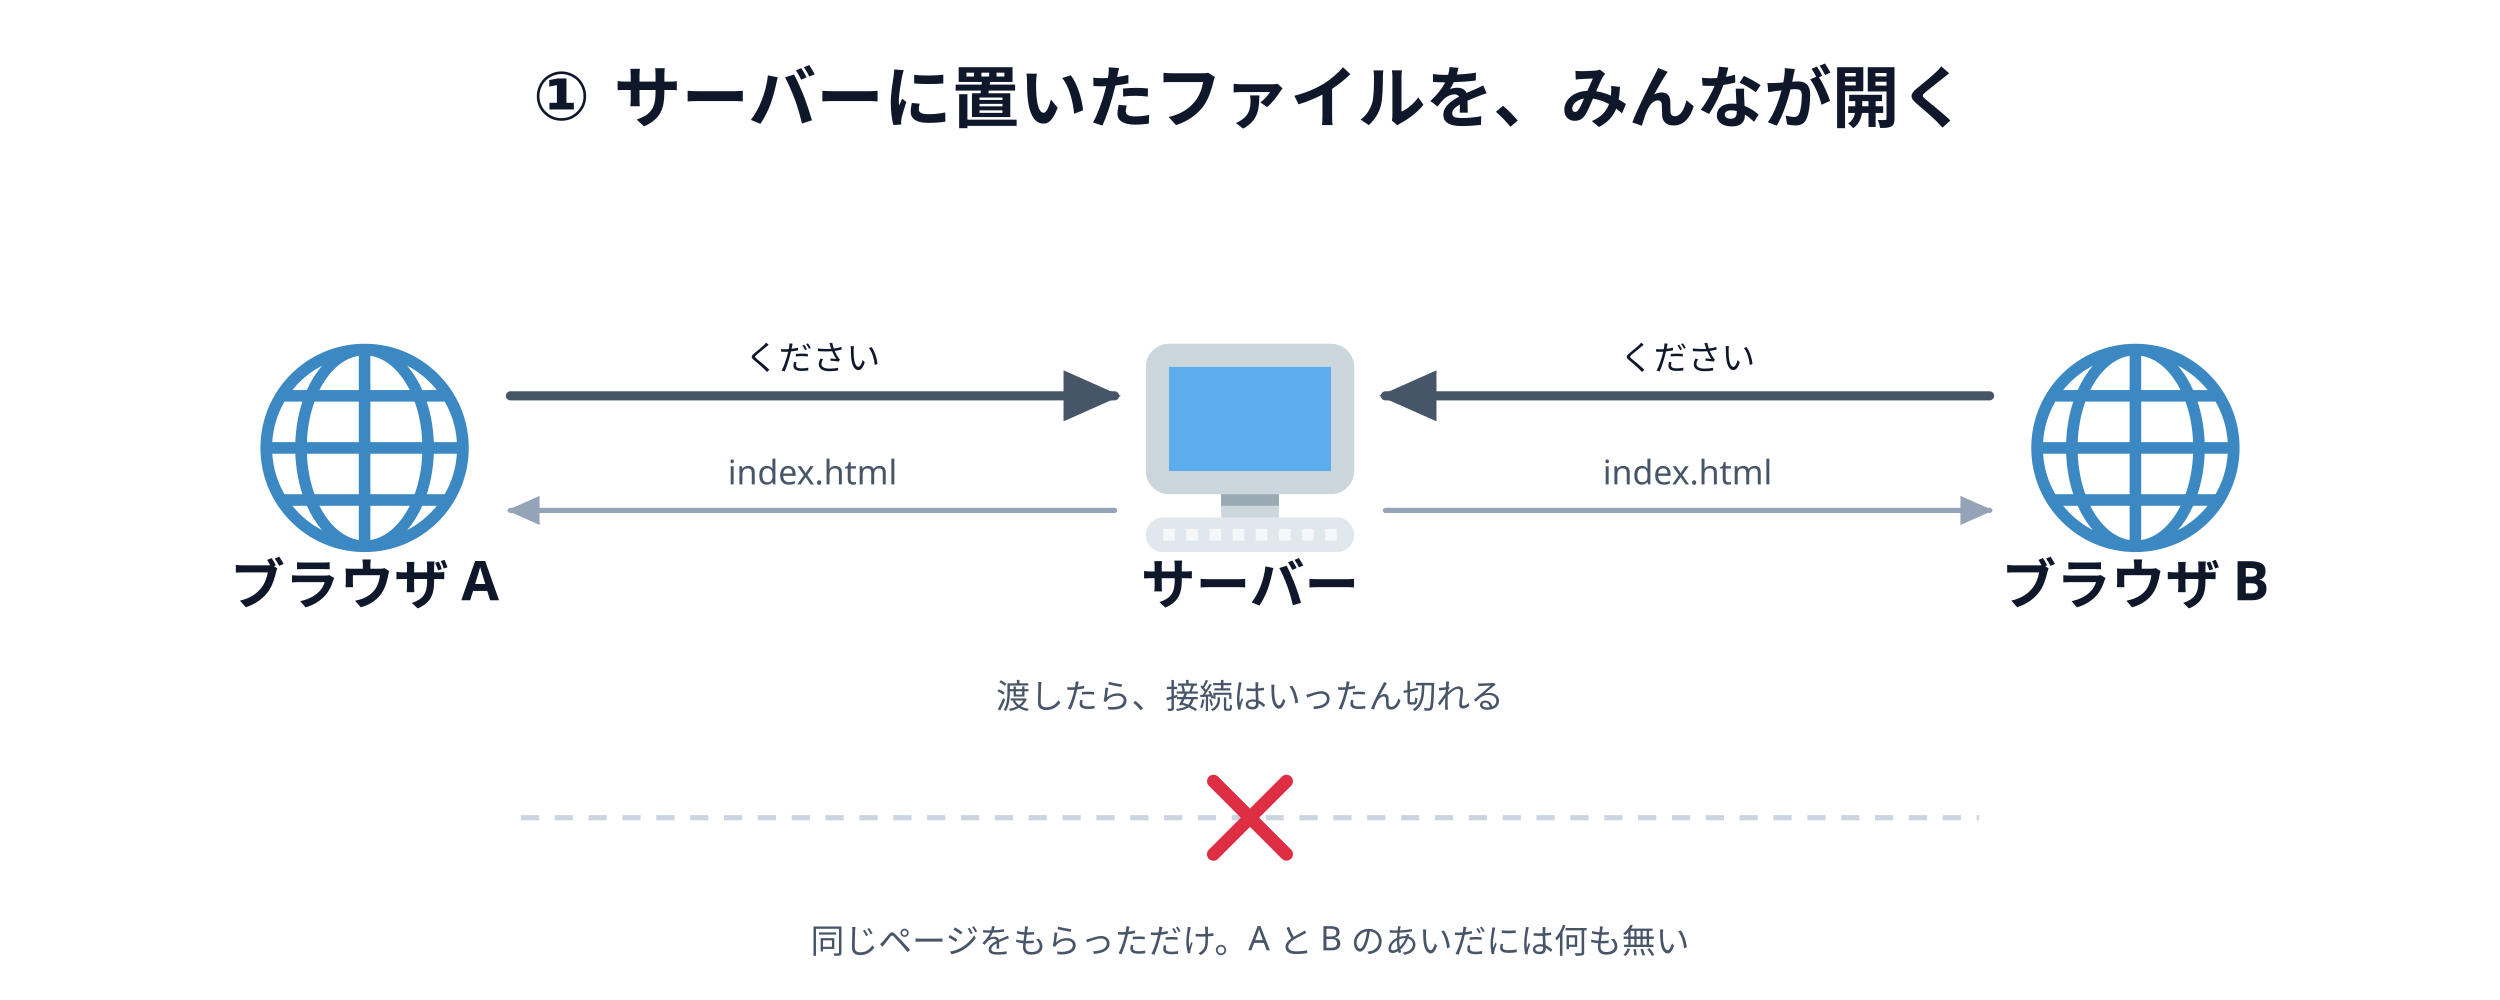
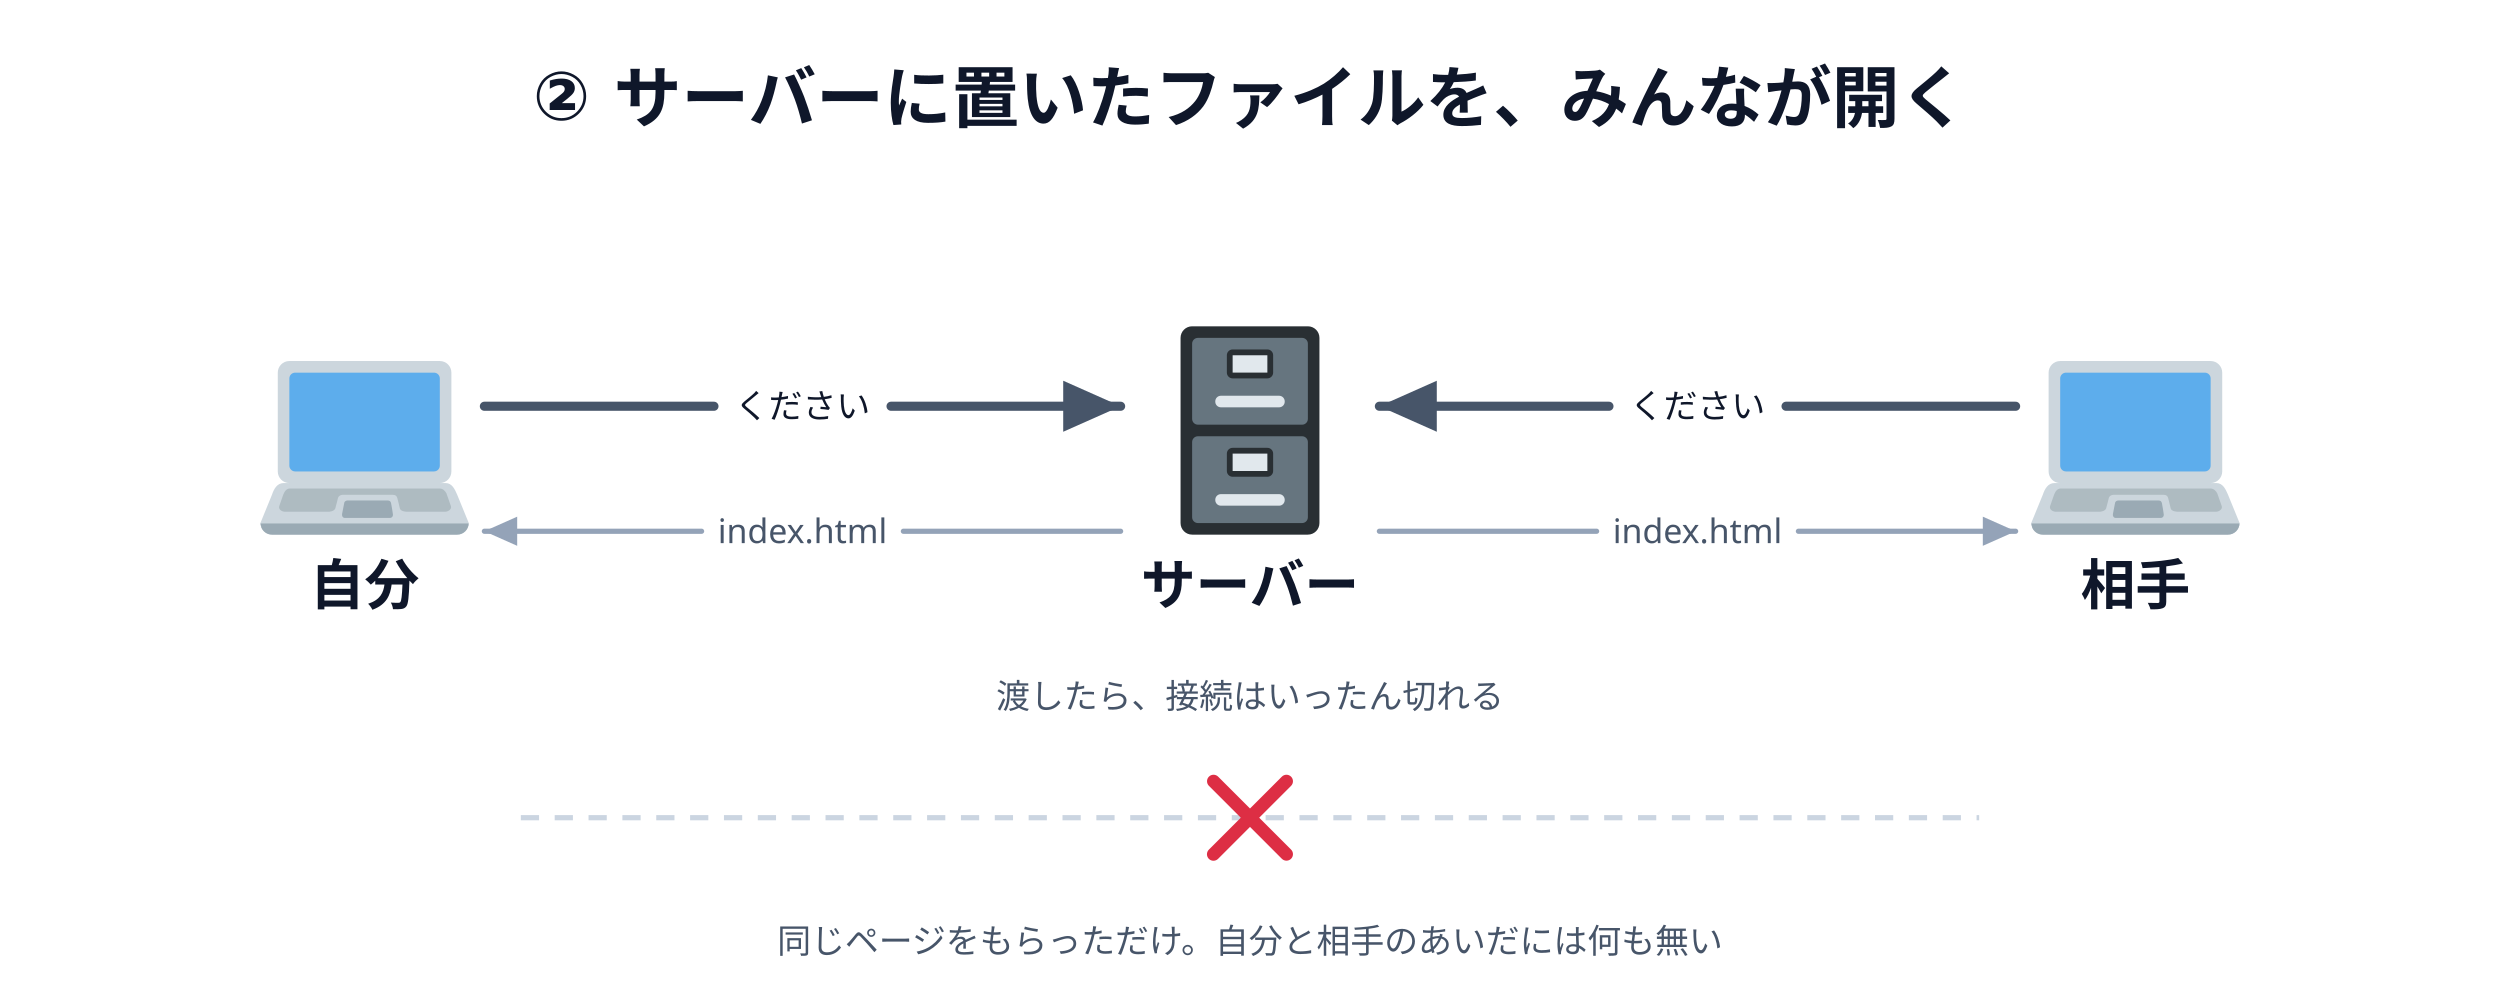
<svg xmlns="http://www.w3.org/2000/svg" width="960" height="384" viewBox="0 0 960 384" font-family="'Hiragino Sans','Noto Sans JP','Yu Gothic','Segoe UI',sans-serif">
  <defs>
-     <marker id="aR" viewBox="0 0 10 10" refX="8" refY="5" markerWidth="7" markerHeight="7" orient="auto-start-reverse">
+     <marker id="aR" viewBox="0 0 10 10" refX="9" refY="5" markerWidth="7" markerHeight="7" orient="auto-start-reverse">
      <path d="M0 1 L9 5 L0 9 z" fill="#475569" />
    </marker>
-     <marker id="aRsub" viewBox="0 0 10 10" refX="8" refY="5" markerWidth="7" markerHeight="7" orient="auto-start-reverse">
+     <marker id="aRsub" viewBox="0 0 10 10" refX="9" refY="5" markerWidth="7" markerHeight="7" orient="auto-start-reverse">
      <path d="M0 1 L9 5 L0 9 z" fill="#94a3b8" />
    </marker>
  </defs>
  <rect x="0" y="0" width="960" height="384" fill="#ffffff" />
-   <text x="480" y="46" text-anchor="middle" font-size="26" fill="#0f172a" font-weight="700">① サーバーに置いたファイルを、みんなが開く</text>
-   <svg x="100" y="132" width="80" height="80" viewBox="0 0 36 36">
-     <path fill="#3B88C3" d="M18 0C8.059 0 0 8.059 0 18s8.059 18 18 18 18-8.059 18-18S27.941 0 18 0zM2.05 19h3.983c.092 2.506.522 4.871 1.229 7H4.158c-1.207-2.083-1.95-4.459-2.108-7zM19 8V2.081c2.747.436 5.162 2.655 6.799 5.919H19zm7.651 2c.754 2.083 1.219 4.46 1.317 7H19v-7h7.651zM17 2.081V8h-6.799C11.837 4.736 14.253 2.517 17 2.081zM17 10v7H8.032c.098-2.54.563-4.917 1.317-7H17zM6.034 17H2.05c.158-2.54.901-4.917 2.107-7h3.104c-.705 2.129-1.135 4.495-1.227 7zm1.998 2H17v7H9.349c-.754-2.083-1.219-4.459-1.317-7zM17 28v5.919c-2.747-.437-5.163-2.655-6.799-5.919H17zm2 5.919V28h6.8c-1.637 3.264-4.053 5.482-6.8 5.919zM19 26v-7h8.969c-.099 2.541-.563 4.917-1.317 7H19zm10.967-7h3.982c-.157 2.541-.9 4.917-2.107 7h-3.104c.706-2.129 1.136-4.494 1.229-7zm0-2c-.093-2.505-.523-4.871-1.229-7h3.104c1.207 2.083 1.95 4.46 2.107 7h-3.982zm.512-9h-2.503c-.717-1.604-1.606-3.015-2.619-4.199C27.346 4.833 29.089 6.267 30.479 8zM10.643 3.801C9.629 4.985 8.74 6.396 8.023 8H5.521c1.39-1.733 3.133-3.166 5.122-4.199zM5.521 28h2.503c.716 1.604 1.605 3.015 2.619 4.198C8.654 31.166 6.911 29.733 5.521 28zm19.836 4.198c1.014-1.184 1.902-2.594 2.619-4.198h2.503c-1.39 1.733-3.133 3.166-5.122 4.198z" />
+   <text x="480" y="46" text-anchor="middle" font-size="26" fill="#0f172a" font-weight="700">② サーバーに置いたファイルを、みんなが開く</text>
+   <svg x="100.0" y="125.3" width="80.0" height="80.0" viewBox="0 0 36 36">
+     <path fill="#CCD6DD" d="M34 29.096c-.417-.963-.896-2.008-2-2.008h-1c1.104 0 2-.899 2-2.008V8.008C33 6.899 32.104 6 31 6H5c-1.104 0-2 .899-2 2.008V25.08c0 1.109.896 2.008 2 2.008H4c-1.104 0-1.667 1.004-2 2.008l-2 4.895C0 35.101.896 36 2 36h32c1.104 0 2-.899 2-2.008l-2-4.896z" />
+     <path fill="#9AAAB4" d="M.008 34.075l.006.057.17.692C.5 35.516 1.192 36 2 36h32c1.076 0 1.947-.855 1.992-1.925H.008z" />
+     <path fill="#5DADEC" d="M31 24.075c0 .555-.447 1.004-1 1.004H6c-.552 0-1-.449-1-1.004V9.013c0-.555.448-1.004 1-1.004h24c.553 0 1 .45 1 1.004v15.062z" />
+     <path fill="#AEBBC1" d="M32.906 31.042l-.76-2.175c-.239-.46-.635-.837-1.188-.837H5.11c-.552 0-.906.408-1.156 1.036l-.688 1.977c-.219.596.448 1.004 1 1.004h7.578s.937-.047 1.103-.608c.192-.648.415-1.624.463-1.796.074-.264.388-.531.856-.531h8.578c.5 0 .746.253.811.566.042.204.312 1.141.438 1.782.111.571 1.221.586 1.221.586h6.594c.551 0 1.217-.471.998-1.004z" />
+     <path fill="#9AAAB4" d="M22.375 33.113h-7.781c-.375 0-.538-.343-.484-.675.054-.331.359-1.793.383-1.963.023-.171.274-.375.524-.375h7.015c.297 0 .49.163.55.489.059.327.302 1.641.321 1.941.019.301-.169.583-.528.583z" />
  </svg>
-   <text x="140" y="232" text-anchor="middle" font-size="21" fill="#0f172a" font-weight="700">ブラウザ A</text>
-   <svg x="440" y="132" width="80" height="80" viewBox="0 0 36 36">
-     <path fill="#CCD6DD" d="M36 22c0 2.209-1.791 4-4 4H4c-2.209 0-4-1.791-4-4V4c0-2.209 1.791-4 4-4h28c2.209 0 4 1.791 4 4v18z" />
-     <path fill="#5DADEC" d="M4 4h28v18H4z" />
-     <path fill="#CCD6DD" d="M13 26h10v6H13z" />
-     <path fill="#9AAAB4" d="M13 26h10v2H13z" />
-     <path fill="#E1E8ED" d="M36 33c0-1.657-1.343-3-3-3H3c-1.657 0-3 1.343-3 3s1.343 3 3 3h30c1.657 0 3-1.343 3-3z" />
-     <path fill="#F5F8FA" d="M3 32h2v2H3zm4 0h2v2H7zm4 0h2v2h-2zm4 0h2v2h-2zm4 0h2v2h-2zm4 0h2v2h-2zm4 0h2v2h-2zm4 0h2v2h-2z" />
+   <text x="140" y="232.14" text-anchor="middle" font-size="21" fill="#0f172a" font-weight="700">自分</text>
+   <svg x="440.0" y="125.3" width="80.0" height="80.0" viewBox="0 0 36 36">
+     <path fill="#292F33" d="M30 34c0 1.104-.896 2-2 2H8c-1.104 0-2-.896-2-2V2c0-1.104.896-2 2-2h20c1.104 0 2 .896 2 2v32z" />
+     <path fill="#66757F" d="M28 16c0 .552-.447 1-1 1H9c-.552 0-1-.448-1-1V3c0-.552.448-1 1-1h18c.553 0 1 .448 1 1v13zm0 17c0 .553-.447 1-1 1H9c-.552 0-1-.447-1-1V20c0-.553.448-1 1-1h18c.553 0 1 .447 1 1v13z" />
+     <path fill="#292F33" d="M22 8c0 .552-.447 1-1 1h-6c-.552 0-1-.448-1-1V5c0-.552.448-1 1-1h6c.553 0 1 .448 1 1v3zm0 17c0 .553-.447 1-1 1h-6c-.552 0-1-.447-1-1v-3c0-.553.448-1 1-1h6c.553 0 1 .447 1 1v3z" />
+     <path fill="#E1E8ED" d="M15 5h6v3h-6zm0 17h6v3h-6zm9-8.97c0 .536-.435.97-.97.97H12.97c-.536 0-.97-.435-.97-.97v-.06c0-.536.434-.97.97-.97h10.06c.535 0 .97.435.97.97v.06zm0 16.999c0 .536-.435.971-.97.971H12.97c-.536 0-.97-.435-.97-.971v-.059c0-.535.434-.97.97-.97h10.06c.535 0 .97.435.97.971v.058z" />
  </svg>
-   <text x="480" y="232" text-anchor="middle" font-size="21" fill="#0f172a" font-weight="700">サーバー</text>
-   <svg x="780" y="132" width="80" height="80" viewBox="0 0 36 36">
-     <path fill="#3B88C3" d="M18 0C8.059 0 0 8.059 0 18s8.059 18 18 18 18-8.059 18-18S27.941 0 18 0zM2.05 19h3.983c.092 2.506.522 4.871 1.229 7H4.158c-1.207-2.083-1.95-4.459-2.108-7zM19 8V2.081c2.747.436 5.162 2.655 6.799 5.919H19zm7.651 2c.754 2.083 1.219 4.46 1.317 7H19v-7h7.651zM17 2.081V8h-6.799C11.837 4.736 14.253 2.517 17 2.081zM17 10v7H8.032c.098-2.54.563-4.917 1.317-7H17zM6.034 17H2.05c.158-2.54.901-4.917 2.107-7h3.104c-.705 2.129-1.135 4.495-1.227 7zm1.998 2H17v7H9.349c-.754-2.083-1.219-4.459-1.317-7zM17 28v5.919c-2.747-.437-5.163-2.655-6.799-5.919H17zm2 5.919V28h6.8c-1.637 3.264-4.053 5.482-6.8 5.919zM19 26v-7h8.969c-.099 2.541-.563 4.917-1.317 7H19zm10.967-7h3.982c-.157 2.541-.9 4.917-2.107 7h-3.104c.706-2.129 1.136-4.494 1.229-7zm0-2c-.093-2.505-.523-4.871-1.229-7h3.104c1.207 2.083 1.95 4.46 2.107 7h-3.982zm.512-9h-2.503c-.717-1.604-1.606-3.015-2.619-4.199C27.346 4.833 29.089 6.267 30.479 8zM10.643 3.801C9.629 4.985 8.74 6.396 8.023 8H5.521c1.39-1.733 3.133-3.166 5.122-4.199zM5.521 28h2.503c.716 1.604 1.605 3.015 2.619 4.198C8.654 31.166 6.911 29.733 5.521 28zm19.836 4.198c1.014-1.184 1.902-2.594 2.619-4.198h2.503c-1.39 1.733-3.133 3.166-5.122 4.198z" />
+   <text x="480" y="232.14" text-anchor="middle" font-size="21" fill="#0f172a" font-weight="700">サーバー</text>
+   <svg x="780.0" y="125.3" width="80.0" height="80.0" viewBox="0 0 36 36">
+     <path fill="#CCD6DD" d="M34 29.096c-.417-.963-.896-2.008-2-2.008h-1c1.104 0 2-.899 2-2.008V8.008C33 6.899 32.104 6 31 6H5c-1.104 0-2 .899-2 2.008V25.08c0 1.109.896 2.008 2 2.008H4c-1.104 0-1.667 1.004-2 2.008l-2 4.895C0 35.101.896 36 2 36h32c1.104 0 2-.899 2-2.008l-2-4.896z" />
+     <path fill="#9AAAB4" d="M.008 34.075l.006.057.17.692C.5 35.516 1.192 36 2 36h32c1.076 0 1.947-.855 1.992-1.925H.008z" />
+     <path fill="#5DADEC" d="M31 24.075c0 .555-.447 1.004-1 1.004H6c-.552 0-1-.449-1-1.004V9.013c0-.555.448-1.004 1-1.004h24c.553 0 1 .45 1 1.004v15.062z" />
+     <path fill="#AEBBC1" d="M32.906 31.042l-.76-2.175c-.239-.46-.635-.837-1.188-.837H5.11c-.552 0-.906.408-1.156 1.036l-.688 1.977c-.219.596.448 1.004 1 1.004h7.578s.937-.047 1.103-.608c.192-.648.415-1.624.463-1.796.074-.264.388-.531.856-.531h8.578c.5 0 .746.253.811.566.042.204.312 1.141.438 1.782.111.571 1.221.586 1.221.586h6.594c.551 0 1.217-.471.998-1.004z" />
+     <path fill="#9AAAB4" d="M22.375 33.113h-7.781c-.375 0-.538-.343-.484-.675.054-.331.359-1.793.383-1.963.023-.171.274-.375.524-.375h7.015c.297 0 .49.163.55.489.059.327.302 1.641.321 1.941.019.301-.169.583-.528.583z" />
  </svg>
-   <text x="820" y="232" text-anchor="middle" font-size="21" fill="#0f172a" font-weight="700">ブラウザ B</text>
-   <line x1="196" y1="152" x2="428" y2="152" stroke="#475569" stroke-width="3.5" stroke-linecap="round" stroke-linejoin="round" marker-end="url(#aR)" />
-   <text x="312.0" y="142.0" text-anchor="middle" font-size="13" fill="#0f172a" font-weight="400">ください</text>
-   <line x1="428" y1="196" x2="196" y2="196" stroke="#94a3b8" stroke-width="2.0" stroke-linecap="round" stroke-linejoin="round" marker-end="url(#aRsub)" />
-   <text x="312.0" y="186.0" text-anchor="middle" font-size="13" fill="#475569" font-weight="400">index.html</text>
-   <line x1="764" y1="152" x2="532" y2="152" stroke="#475569" stroke-width="3.5" stroke-linecap="round" stroke-linejoin="round" marker-end="url(#aR)" />
-   <text x="648.0" y="142.0" text-anchor="middle" font-size="13" fill="#0f172a" font-weight="400">ください</text>
-   <line x1="532" y1="196" x2="764" y2="196" stroke="#94a3b8" stroke-width="2.0" stroke-linecap="round" stroke-linejoin="round" marker-end="url(#aRsub)" />
-   <text x="648.0" y="186.0" text-anchor="middle" font-size="13" fill="#475569" font-weight="400">index.html</text>
+   <text x="820" y="232.14" text-anchor="middle" font-size="21" fill="#0f172a" font-weight="700">相手</text>
+   <path d="M186.00 156.00 L274.16 156.00" fill="none" stroke="#475569" stroke-width="3.5" stroke-linecap="round" stroke-linejoin="round" />
+   <path d="M342.16 156.00 L430.32 156.00" fill="none" stroke="#475569" stroke-width="3.5" stroke-linecap="round" stroke-linejoin="round" marker-end="url(#aR)" />
+   <text x="308.16" y="160.55" text-anchor="middle" font-size="13" fill="#0f172a" font-weight="400">ください</text>
+   <path d="M430.32 204.00 L346.90 204.00" fill="none" stroke="#94a3b8" stroke-width="2.0" stroke-linecap="round" stroke-linejoin="round" />
+   <path d="M269.41 204.00 L186.00 204.00" fill="none" stroke="#94a3b8" stroke-width="2.0" stroke-linecap="round" stroke-linejoin="round" marker-end="url(#aRsub)" />
+   <text x="308.16" y="208.55" text-anchor="middle" font-size="13" fill="#475569" font-weight="400">index.html</text>
+   <path d="M774.00 156.00 L685.84 156.00" fill="none" stroke="#475569" stroke-width="3.5" stroke-linecap="round" stroke-linejoin="round" />
+   <path d="M617.84 156.00 L529.68 156.00" fill="none" stroke="#475569" stroke-width="3.5" stroke-linecap="round" stroke-linejoin="round" marker-end="url(#aR)" />
+   <text x="651.84" y="160.55" text-anchor="middle" font-size="13" fill="#0f172a" font-weight="400">ください</text>
+   <path d="M529.68 204.00 L613.10 204.00" fill="none" stroke="#94a3b8" stroke-width="2.0" stroke-linecap="round" stroke-linejoin="round" />
+   <path d="M690.59 204.00 L774.00 204.00" fill="none" stroke="#94a3b8" stroke-width="2.0" stroke-linecap="round" stroke-linejoin="round" marker-end="url(#aRsub)" />
+   <text x="651.84" y="208.55" text-anchor="middle" font-size="13" fill="#475569" font-weight="400">index.html</text>
  <text x="480" y="272" text-anchor="middle" font-size="13" fill="#475569" font-weight="400">渡したら、接続はいったん切れる</text>
  <line x1="200" y1="314" x2="760" y2="314" stroke="#cbd5e1" stroke-width="2" stroke-dasharray="7 6" />
-   <svg x="462" y="296" width="36" height="36" viewBox="0 0 36 36">
+   <svg x="462.0" y="296.0" width="36.0" height="36.0" viewBox="0 0 36 36">
    <path fill="#DD2E44" d="M21.533 18.002L33.768 5.768c.976-.976.976-2.559 0-3.535-.977-.977-2.559-.977-3.535 0L17.998 14.467 5.764 2.233c-.976-.977-2.56-.977-3.535 0-.977.976-.977 2.559 0 3.535l12.234 12.234L2.201 30.265c-.977.977-.977 2.559 0 3.535.488.488 1.128.732 1.768.732s1.28-.244 1.768-.732l12.262-12.263 12.234 12.234c.488.488 1.128.732 1.768.732.64 0 1.279-.244 1.768-.732.976-.977.976-2.559 0-3.535L21.533 18.002z" />
  </svg>
-   <text x="480" y="366" text-anchor="middle" font-size="13" fill="#475569" font-weight="400">同じページをもらっただけ。A と B のあいだには何も無い</text>
+   <text x="480" y="366" text-anchor="middle" font-size="13" fill="#475569" font-weight="400">同じページをもらっただけ。自分と相手のあいだには何も無い</text>
</svg>
